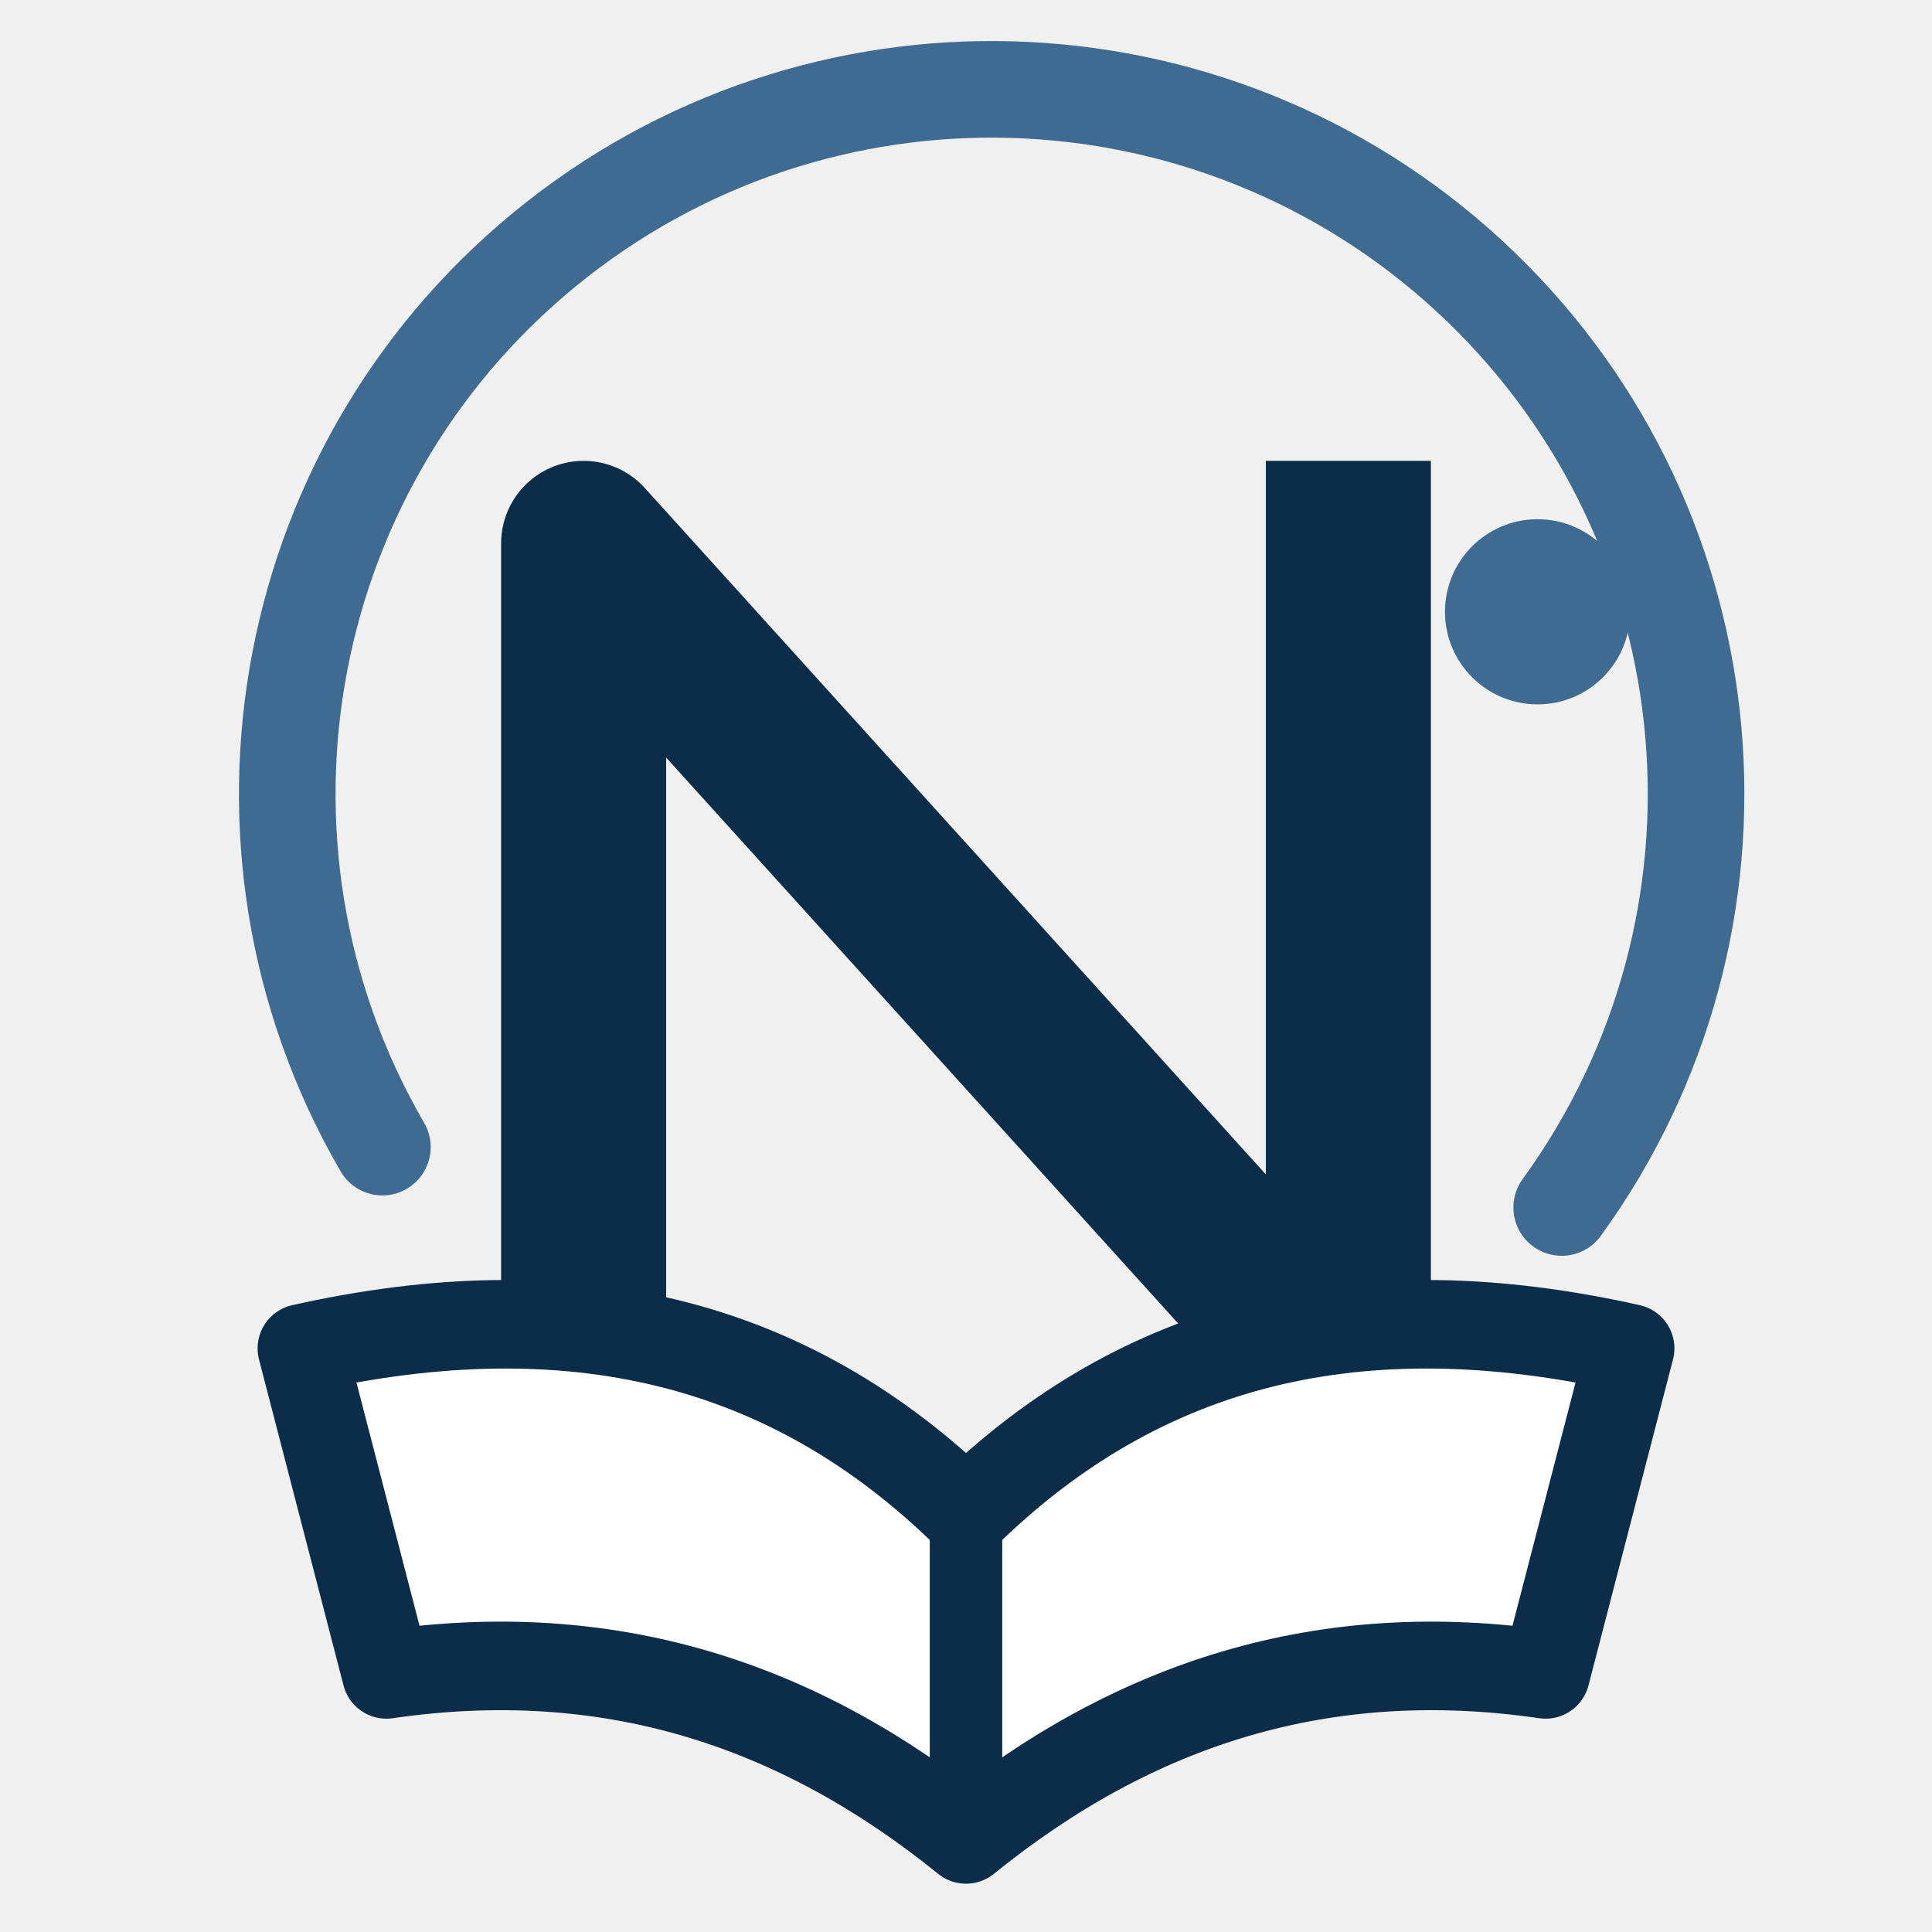
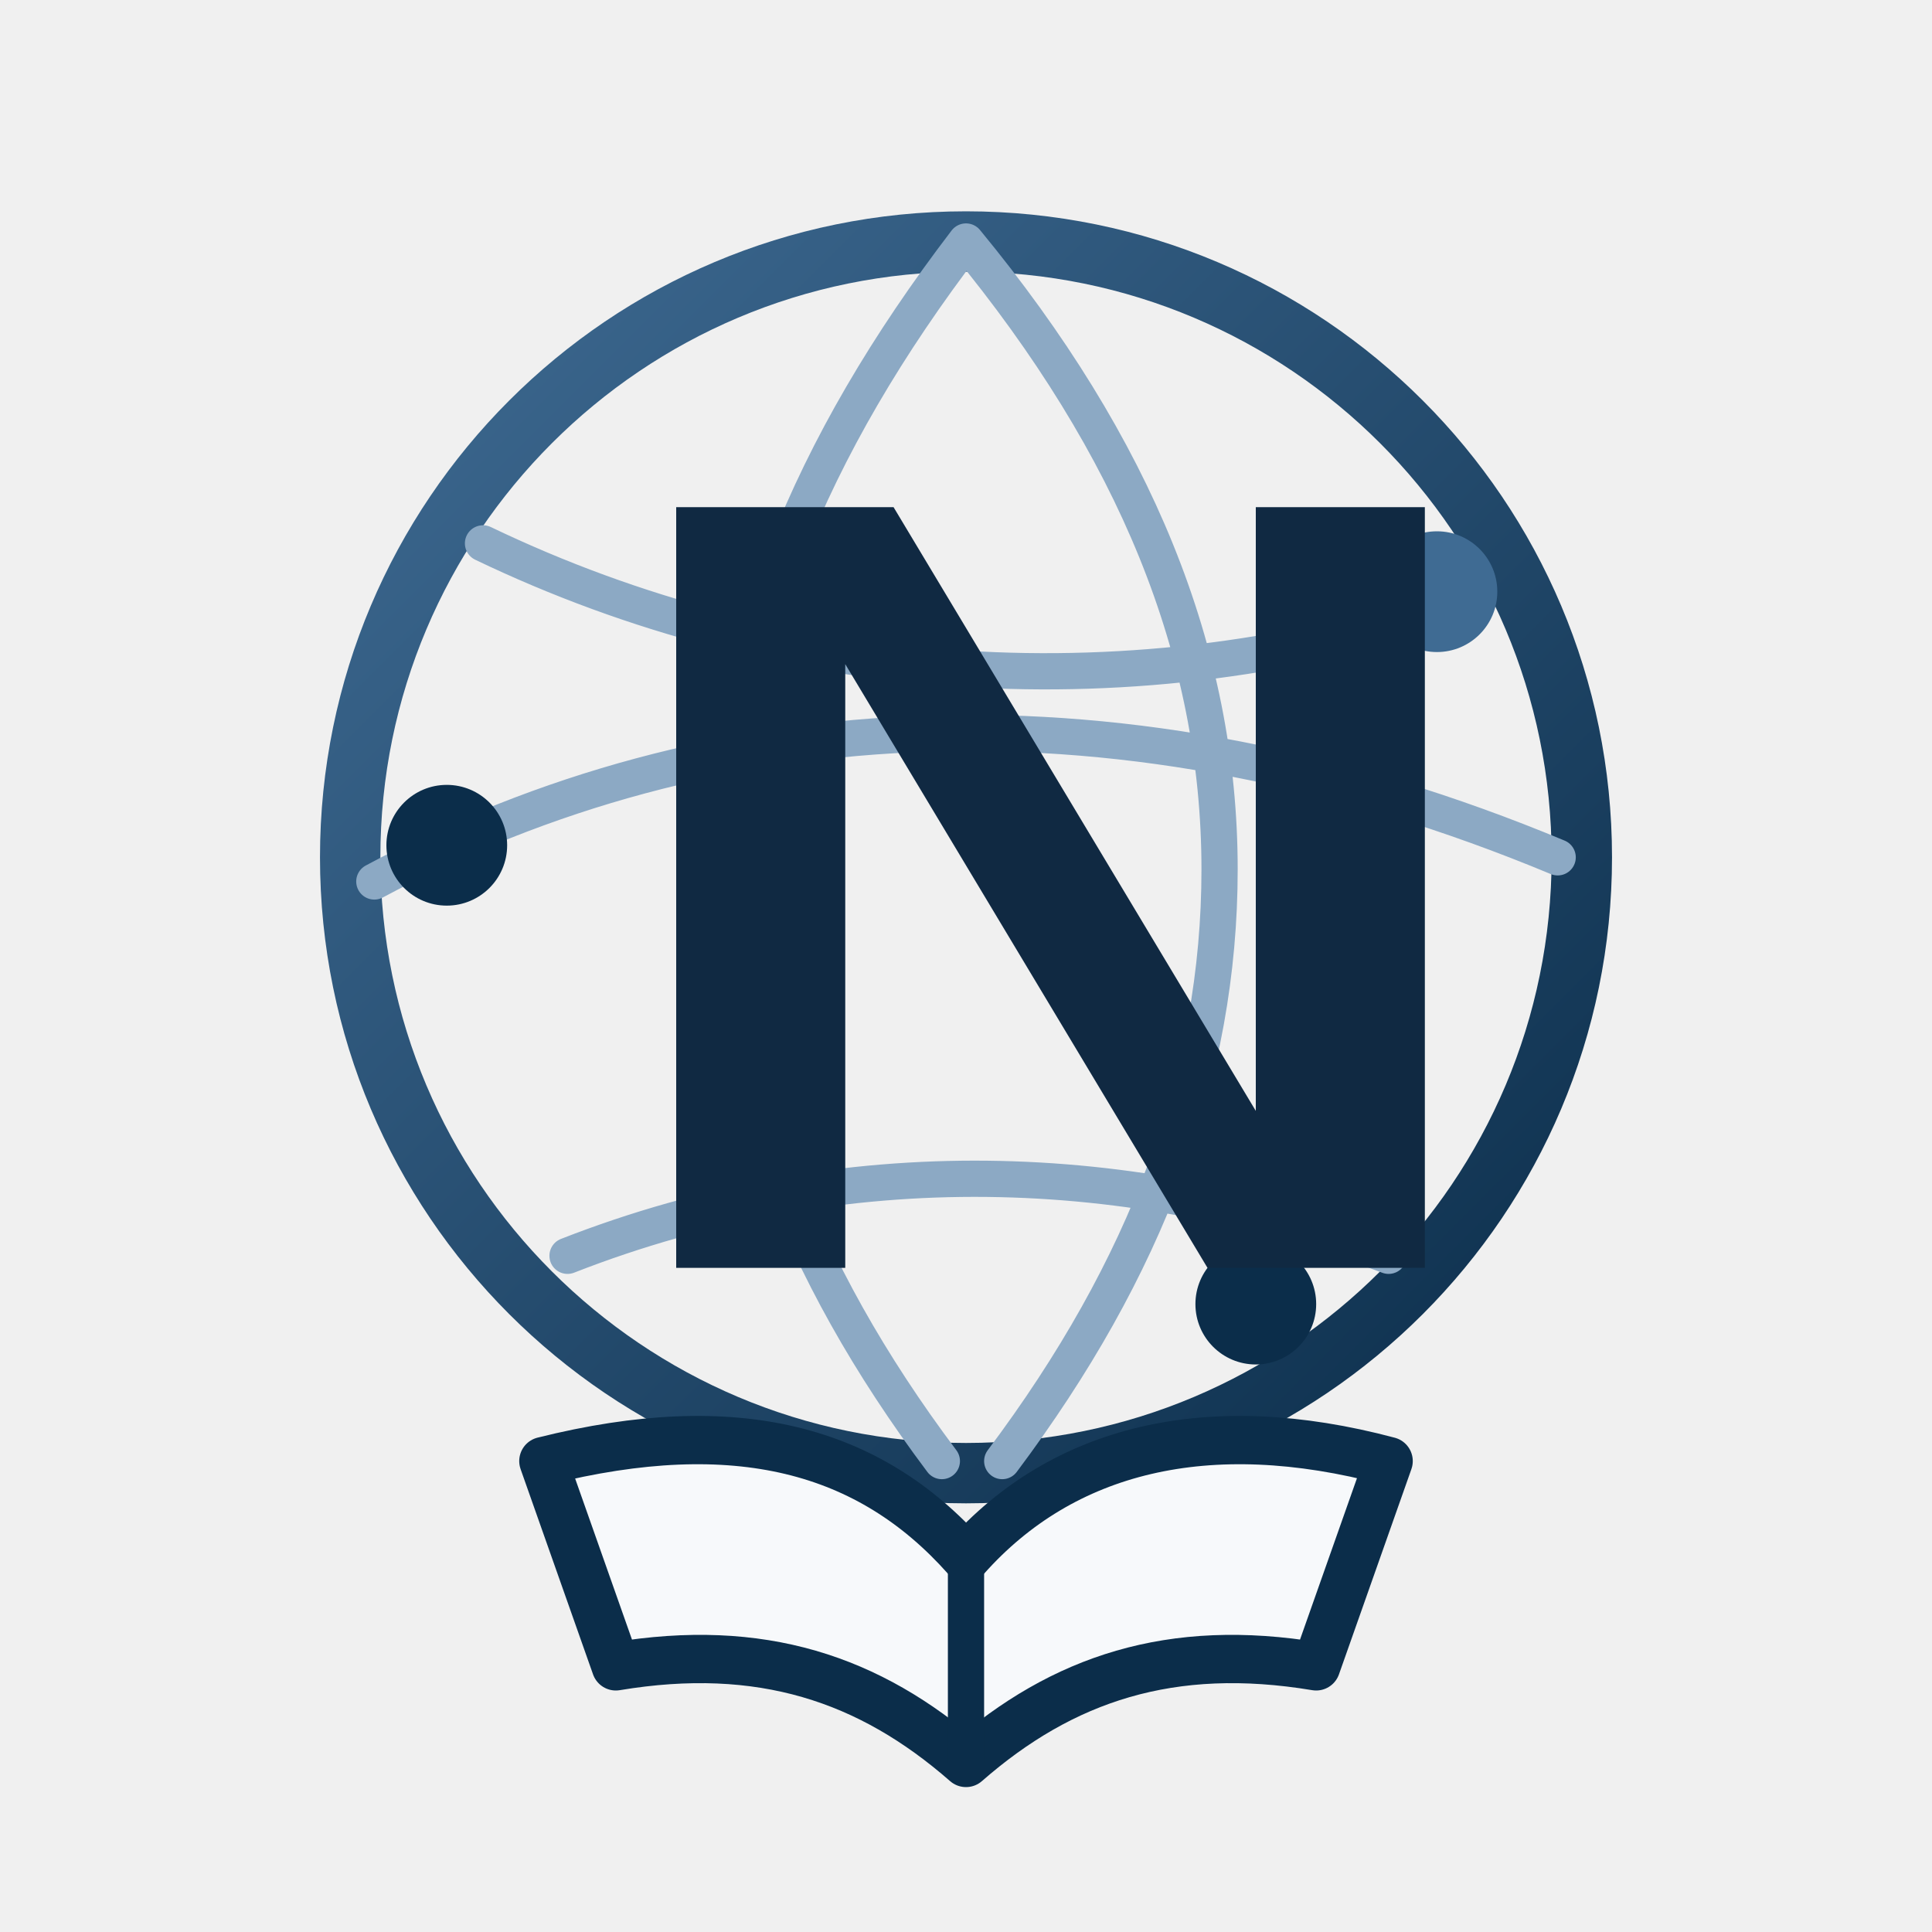
- <svg xmlns="http://www.w3.org/2000/svg" viewBox="0 0 48 48" role="img" aria-labelledby="title desc">
-   <style>
-     .main{stroke:#0b2d4a}.accent{stroke:#3f6b93}.page{fill:#fff;stroke:#0b2d4a}
-     @media (prefers-color-scheme:dark){
-       .main{stroke:#e8eef5}.accent{stroke:#8ca9c4}.page{fill:#101418;stroke:#e8eef5}
-     }
-   </style>
-   <path class="accent" d="M9.5 28.5A17.5 17.5 0 1 1 38.8 30" fill="none" stroke-width="2.4" stroke-linecap="round" />
-   <circle cx="38.2" cy="15.2" r="2.3" fill="#3f6b93" />
-   <path class="main" d="M14.5 31V13.5L33.5 34.5V13.5" fill="none" stroke-width="4.1" stroke-linecap="square" stroke-linejoin="round" />
-   <path class="page" d="M7.5 33.5c6.7-1.5 12.1-.2 16.5 4.1 4.4-4.3 9.8-5.6 16.5-4.1l-2.1 8.1c-5.5-.8-10.2.7-14.4 4.1-4.2-3.4-8.9-4.9-14.4-4.1z" stroke-width="2.2" stroke-linejoin="round" />
-   <path class="main" d="M24 37.7v8" fill="none" stroke-width="1.8" />
+ <svg xmlns="http://www.w3.org/2000/svg" viewBox="0 0 160 160" role="img" aria-labelledby="title desc">
+   <defs>
+     <linearGradient id="g" x1="0" x2="1" y1="0" y2="1">
+       <stop offset="0" stop-color="#3f6b93" />
+       <stop offset="1" stop-color="#0b2d4a" />
+     </linearGradient>
+   </defs>
+   <circle cx="80" cy="71" r="51" fill="none" stroke="url(#g)" stroke-width="5" />
+   <path d="M31 73c28-15 62-17 98-2M40 45c25 12 54 14 81 5M47 104c23-9 47-8 68 0M80 20c-13 17-20 34-20 52 0 17 6 33 18 49M80 20c14 17 21 34 21 52 0 17-6 33-18 49" fill="none" stroke="#8ca9c4" stroke-width="3" stroke-linecap="round" />
+   <circle cx="37" cy="70" r="5" fill="#0b2d4a" />
+   <circle cx="119" cy="49" r="5" fill="#3f6b93" />
+   <circle cx="104" cy="108" r="5" fill="#0b2d4a" />
+   <path d="M45 121c16-4 27-1 35 8 8-9 20-12 35-8l-6 17c-12-2-21 1-29 8-8-7-17-10-29-8z" fill="#f7f9fb" stroke="#0b2d4a" stroke-width="4" stroke-linejoin="round" />
+   <path d="M80 130v16" stroke="#0b2d4a" stroke-width="3" />
+   <path d="M56 42h18l30 50V42h14v63h-18L70 55v50H56z" fill="#102942" />
</svg>
